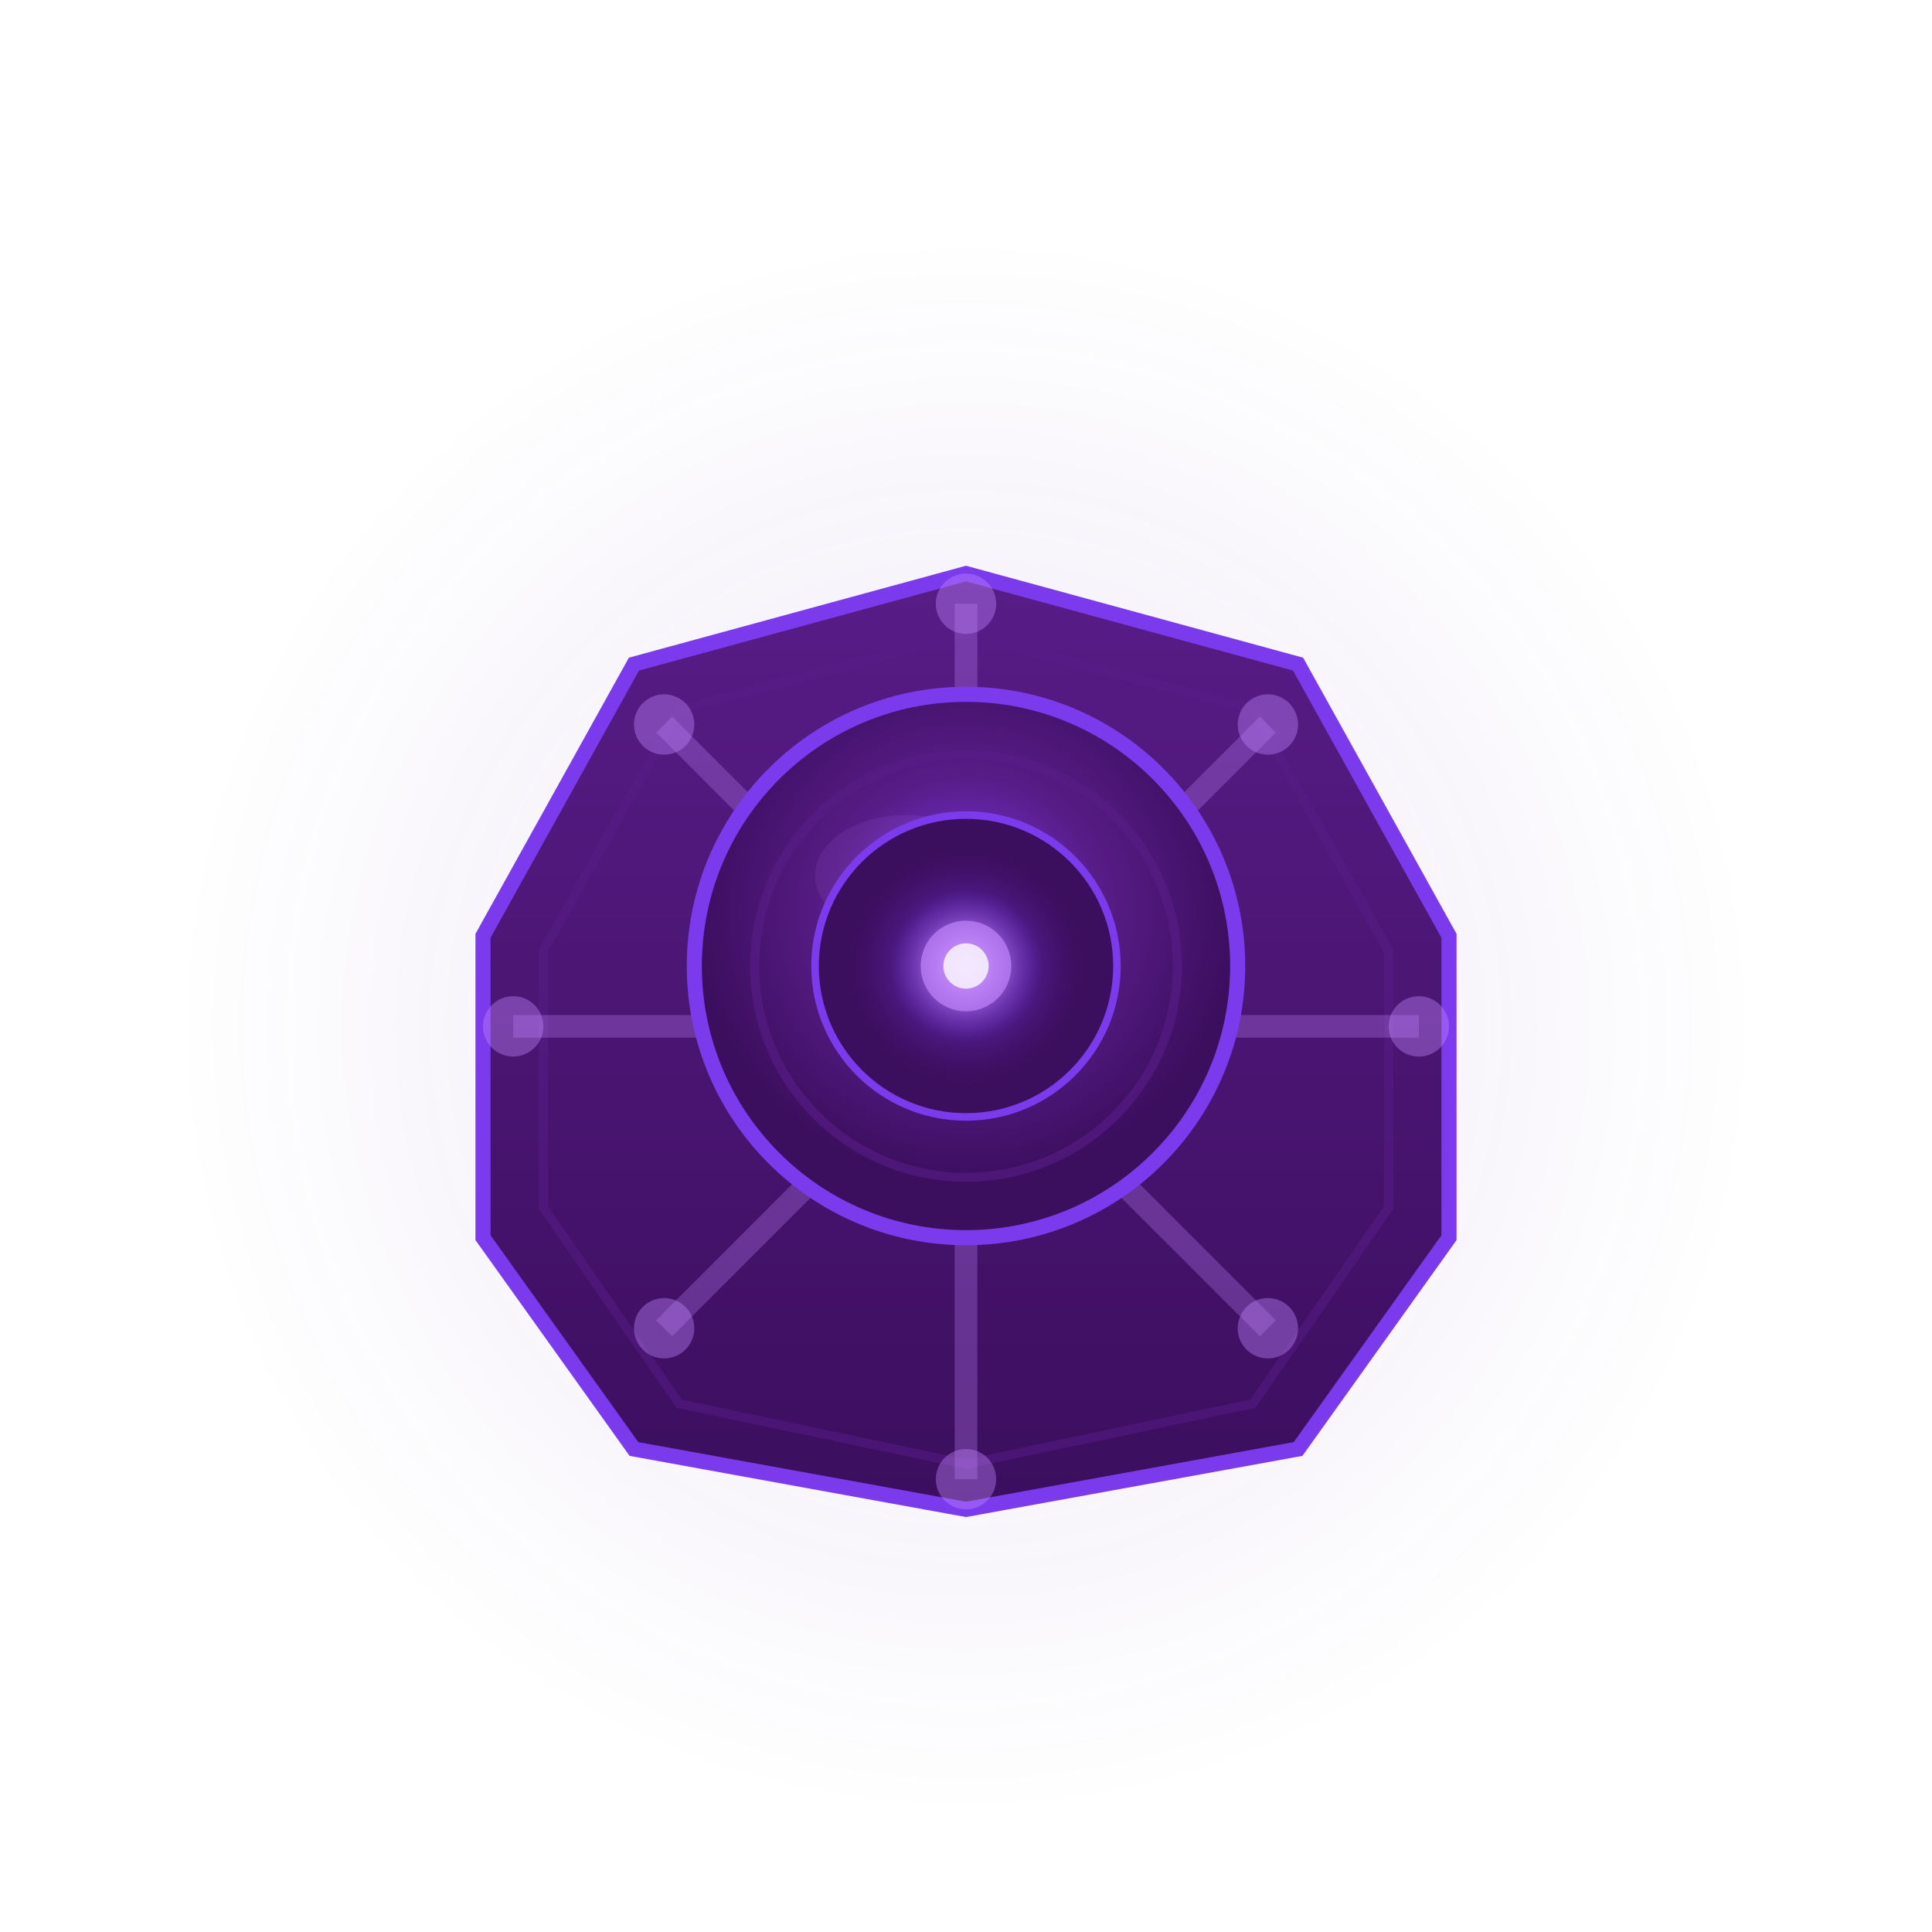
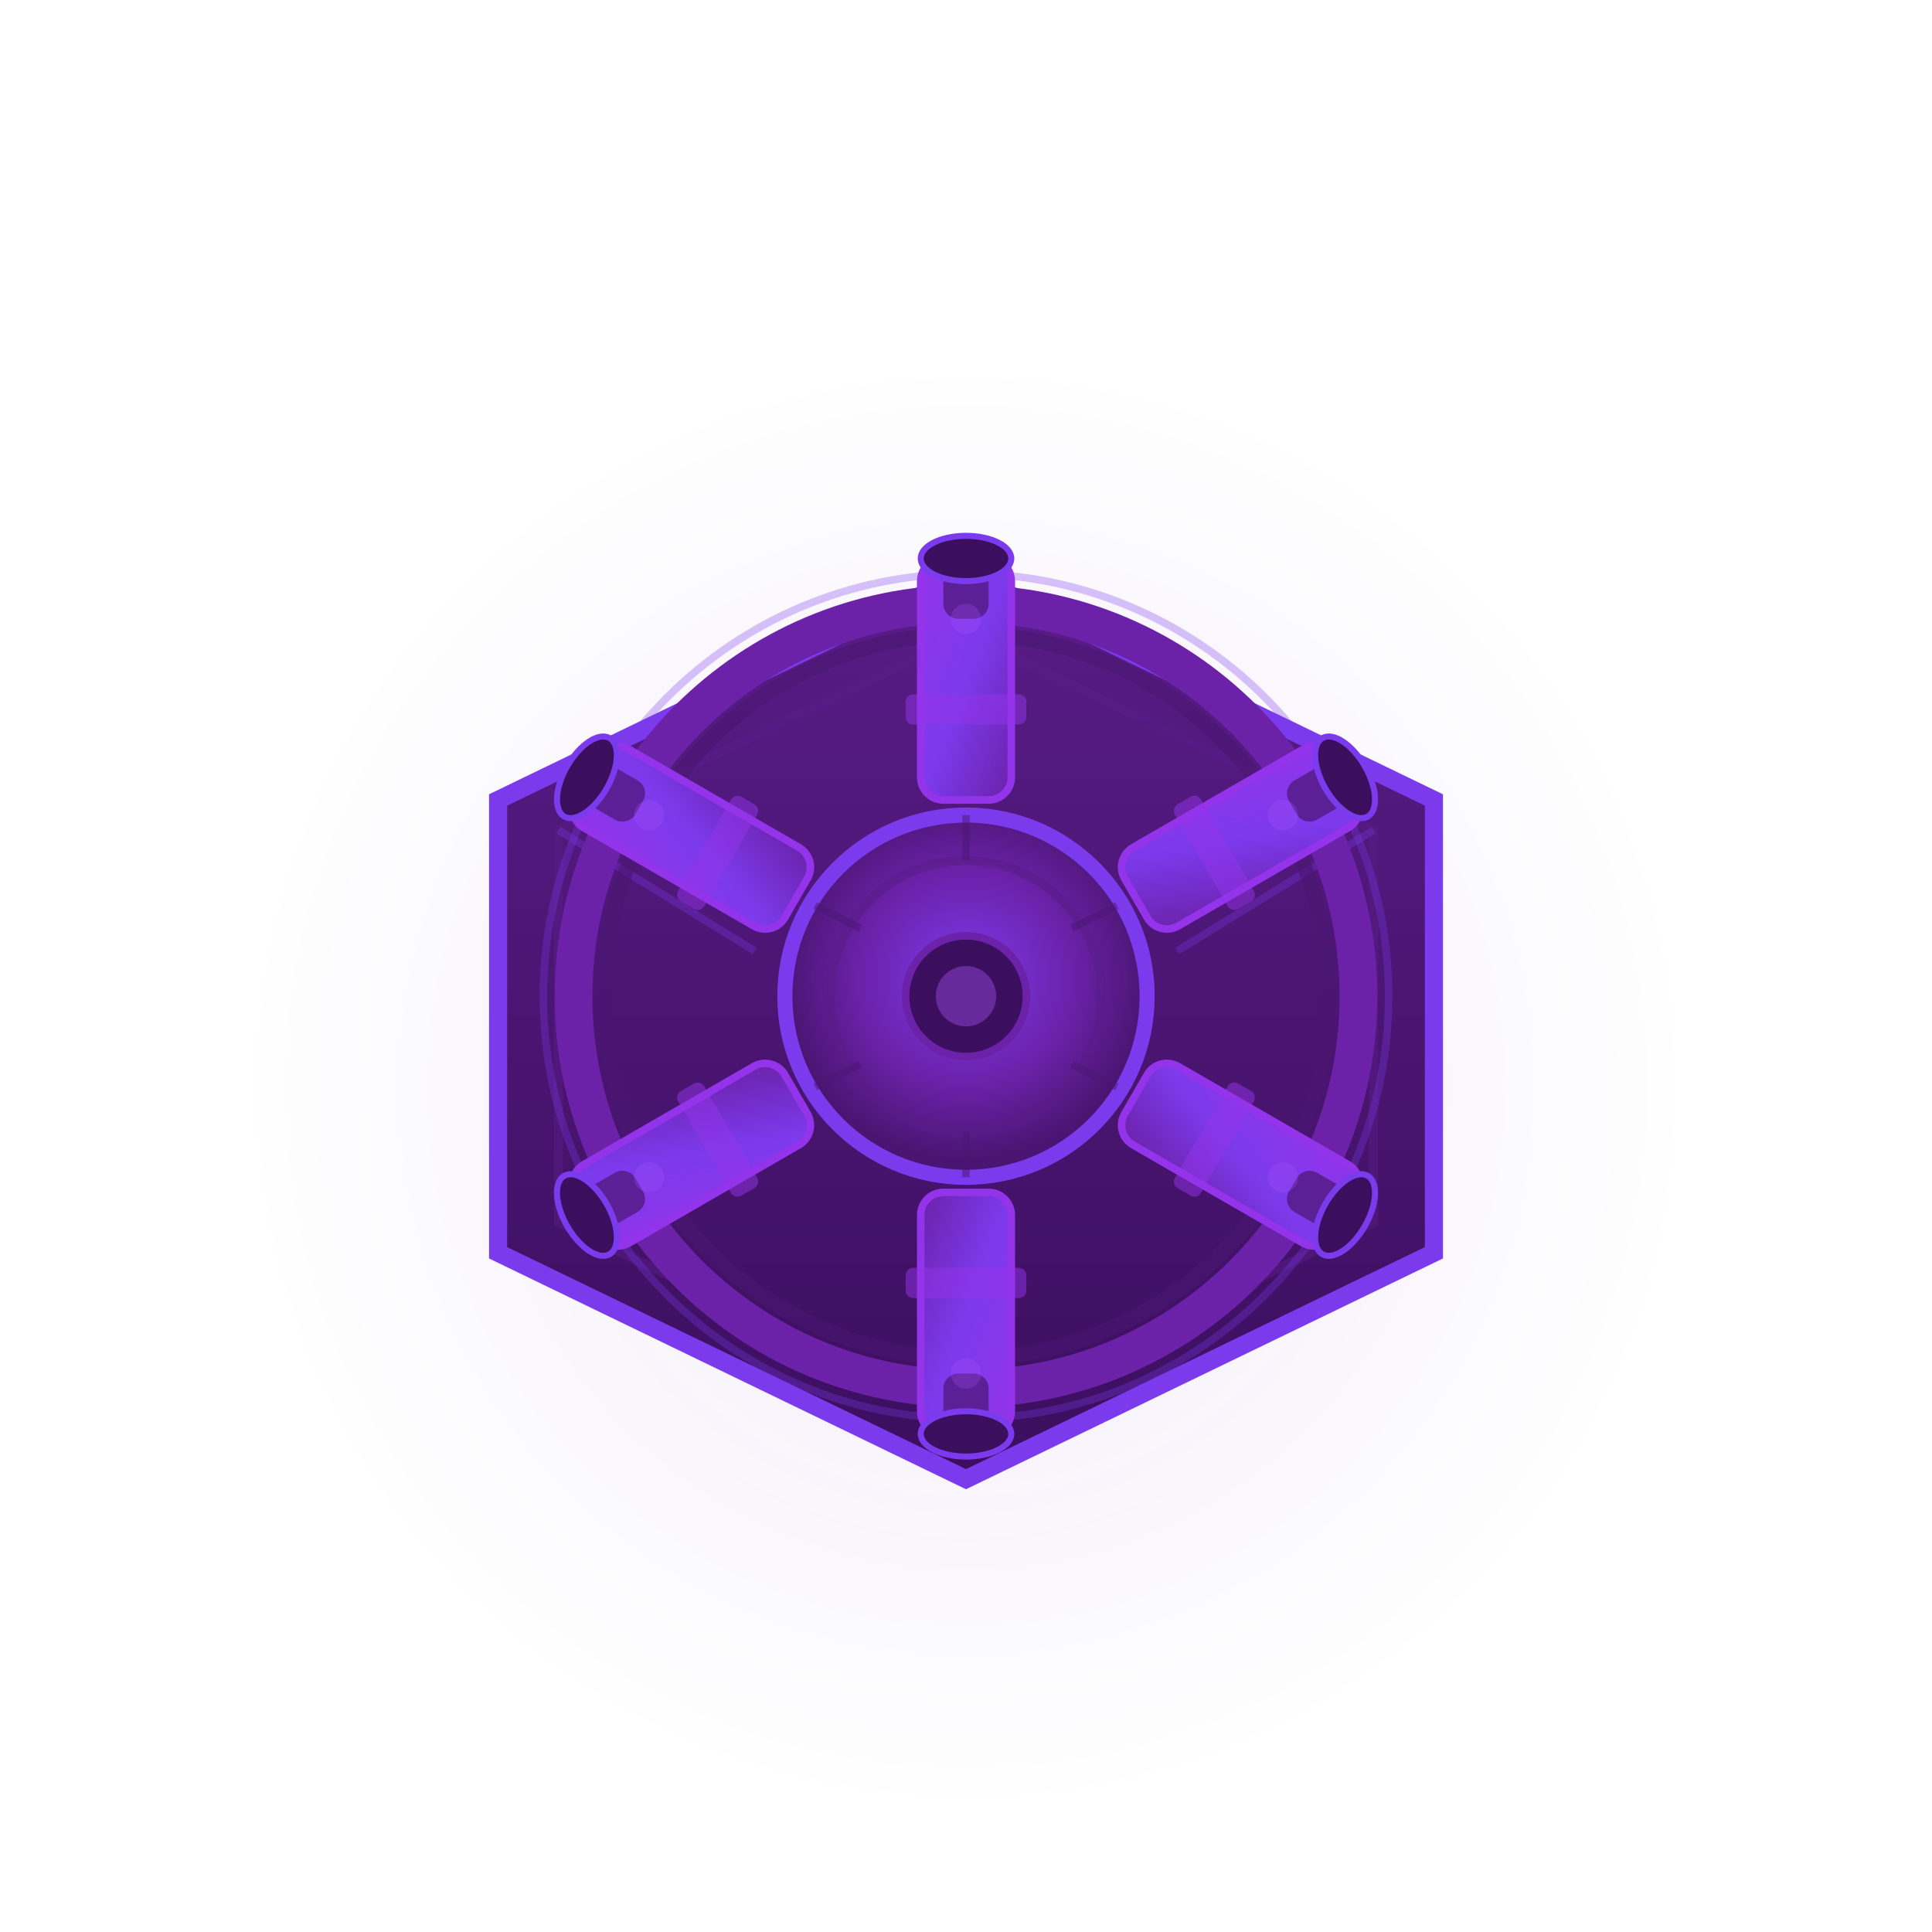
<svg xmlns="http://www.w3.org/2000/svg" viewBox="0 0 128 128">
  <defs>
    <linearGradient id="basePlate" x1="0%" y1="0%" x2="0%" y2="100%">
      <stop offset="0%" stop-color="#581c87" />
      <stop offset="50%" stop-color="#4a1572" />
      <stop offset="100%" stop-color="#3b0e5e" />
    </linearGradient>
-     <radialGradient id="domeMetal" cx="50%" cy="40%" r="50%">
+     <linearGradient id="barrelMetal" x1="0%" y1="0%" x2="100%" y2="100%">
+       <stop offset="0%" stop-color="#9333ea" />
+       <stop offset="50%" stop-color="#7c3aed" />
+       <stop offset="100%" stop-color="#6b21a8" />
+     </linearGradient>
+     <radialGradient id="drumGrad" cx="50%" cy="45%" r="50%">
      <stop offset="0%" stop-color="#7c3aed" />
-       <stop offset="50%" stop-color="#581c87" />
-       <stop offset="100%" stop-color="#3b0e5e" />
-     </radialGradient>
-     <radialGradient id="coreGlow" cx="50%" cy="50%" r="50%">
-       <stop offset="0%" stop-color="#c084fc" stop-opacity="0.6" />
-       <stop offset="60%" stop-color="#7c3aed" stop-opacity="0.25" />
-       <stop offset="100%" stop-color="#581c87" stop-opacity="0" />
-     </radialGradient>
-     <radialGradient id="singularity" cx="50%" cy="50%" r="50%">
-       <stop offset="0%" stop-color="#faf5ff" stop-opacity="0.9" />
-       <stop offset="40%" stop-color="#c084fc" stop-opacity="0.6" />
-       <stop offset="100%" stop-color="#7c3aed" stop-opacity="0" />
+       <stop offset="60%" stop-color="#6b21a8" />
+       <stop offset="100%" stop-color="#4a1572" />
    </radialGradient>
    <radialGradient id="ambientGlow" cx="50%" cy="50%" r="50%">
-       <stop offset="0%" stop-color="#7c3aed" stop-opacity="0.12" />
+       <stop offset="0%" stop-color="#7c3aed" stop-opacity="0.1" />
      <stop offset="100%" stop-color="#581c87" stop-opacity="0" />
    </radialGradient>
  </defs>
-   <circle cx="64" cy="68" r="52" fill="url(#ambientGlow)" />
-   <polygon points="64,38 86,44 96,62 96,82 86,96 64,100 42,96 32,82 32,62 42,44" fill="url(#basePlate)" stroke="#7c3aed" stroke-width="1" />
-   <polygon points="64,42 83,47 92,63 92,80 83,93 64,97 45,93 36,80 36,63 45,47" fill="none" stroke="#581c87" stroke-width="0.6" opacity="0.5" />
-   <line x1="64" y1="68" x2="64" y2="40" stroke="#c084fc" stroke-width="1.5" opacity="0.3" />
-   <line x1="64" y1="68" x2="84" y2="48" stroke="#c084fc" stroke-width="1.5" opacity="0.3" />
-   <line x1="64" y1="68" x2="94" y2="68" stroke="#c084fc" stroke-width="1.5" opacity="0.3" />
-   <line x1="64" y1="68" x2="84" y2="88" stroke="#c084fc" stroke-width="1.5" opacity="0.3" />
-   <line x1="64" y1="68" x2="64" y2="98" stroke="#c084fc" stroke-width="1.5" opacity="0.3" />
-   <line x1="64" y1="68" x2="44" y2="88" stroke="#c084fc" stroke-width="1.5" opacity="0.3" />
-   <line x1="64" y1="68" x2="34" y2="68" stroke="#c084fc" stroke-width="1.5" opacity="0.3" />
-   <line x1="64" y1="68" x2="44" y2="48" stroke="#c084fc" stroke-width="1.5" opacity="0.3" />
-   <circle cx="64" cy="40" r="2" fill="#c084fc" opacity="0.4" />
-   <circle cx="84" cy="48" r="2" fill="#c084fc" opacity="0.4" />
-   <circle cx="94" cy="68" r="2" fill="#c084fc" opacity="0.4" />
-   <circle cx="84" cy="88" r="2" fill="#c084fc" opacity="0.4" />
-   <circle cx="64" cy="98" r="2" fill="#c084fc" opacity="0.4" />
-   <circle cx="44" cy="88" r="2" fill="#c084fc" opacity="0.4" />
-   <circle cx="34" cy="68" r="2" fill="#c084fc" opacity="0.4" />
-   <circle cx="44" cy="48" r="2" fill="#c084fc" opacity="0.4" />
-   <circle cx="64" cy="64" r="18" fill="url(#domeMetal)" stroke="#7c3aed" stroke-width="1" />
-   <circle cx="64" cy="64" r="14" fill="none" stroke="#581c87" stroke-width="0.6" opacity="0.6" />
-   <ellipse cx="60" cy="58" rx="6" ry="4" fill="#c084fc" opacity="0.1" />
-   <circle cx="64" cy="64" r="10" fill="#3b0e5e" stroke="#7c3aed" stroke-width="0.5" />
-   <circle cx="64" cy="64" r="8" fill="url(#coreGlow)" />
-   <circle cx="64" cy="64" r="5" fill="url(#singularity)" />
-   <circle cx="64" cy="64" r="3" fill="#c084fc" opacity="0.7" />
-   <circle cx="64" cy="64" r="1.5" fill="#faf5ff" opacity="0.85" />
+   <circle cx="64" cy="72" r="48" fill="url(#ambientGlow)" />
+   <polygon points="64,38 95,53 95,83 64,98 33,83 33,53" fill="url(#basePlate)" stroke="#7c3aed" stroke-width="1.2" />
+   <polygon points="64,42 91,55 91,81 64,94 37,81 37,55" fill="none" stroke="#581c87" stroke-width="0.6" opacity="0.5" />
+   <line x1="37" y1="55" x2="50" y2="63" stroke="#7c3aed" stroke-width="0.5" opacity="0.3" />
+   <line x1="91" y1="55" x2="78" y2="63" stroke="#7c3aed" stroke-width="0.5" opacity="0.3" />
+   <line x1="64" y1="94" x2="64" y2="82" stroke="#7c3aed" stroke-width="0.5" opacity="0.3" />
+   <circle cx="64" cy="66" r="26" fill="none" stroke="#6b21a8" stroke-width="2.5" />
+   <circle cx="64" cy="66" r="24" fill="none" stroke="#4a1572" stroke-width="1" opacity="0.6" />
+   <circle cx="64" cy="66" r="28" fill="none" stroke="#7c3aed" stroke-width="0.5" opacity="0.3" />
+   <rect x="61" y="37" width="6" height="16" rx="1.5" fill="url(#barrelMetal)" stroke="#9333ea" stroke-width="0.5" />
+   <rect x="62.5" y="37" width="3" height="4" rx="1" fill="#4a1572" opacity="0.7" />
+   <ellipse cx="64" cy="37" rx="3" ry="1.5" fill="#3b0e5e" stroke="#7c3aed" stroke-width="0.4" />
+   <rect x="60" y="46" width="8" height="2" rx="0.5" fill="#9333ea" opacity="0.5" />
+   <g transform="rotate(60, 64, 66)">
+     <rect x="61" y="37" width="6" height="16" rx="1.5" fill="url(#barrelMetal)" stroke="#9333ea" stroke-width="0.5" />
+     <rect x="62.5" y="37" width="3" height="4" rx="1" fill="#4a1572" opacity="0.7" />
+     <ellipse cx="64" cy="37" rx="3" ry="1.5" fill="#3b0e5e" stroke="#7c3aed" stroke-width="0.4" />
+     <rect x="60" y="46" width="8" height="2" rx="0.5" fill="#9333ea" opacity="0.5" />
+   </g>
+   <g transform="rotate(120, 64, 66)">
+     <rect x="61" y="37" width="6" height="16" rx="1.5" fill="url(#barrelMetal)" stroke="#9333ea" stroke-width="0.5" />
+     <rect x="62.5" y="37" width="3" height="4" rx="1" fill="#4a1572" opacity="0.7" />
+     <ellipse cx="64" cy="37" rx="3" ry="1.5" fill="#3b0e5e" stroke="#7c3aed" stroke-width="0.4" />
+     <rect x="60" y="46" width="8" height="2" rx="0.5" fill="#9333ea" opacity="0.5" />
+   </g>
+   <g transform="rotate(180, 64, 66)">
+     <rect x="61" y="37" width="6" height="16" rx="1.5" fill="url(#barrelMetal)" stroke="#9333ea" stroke-width="0.5" />
+     <rect x="62.5" y="37" width="3" height="4" rx="1" fill="#4a1572" opacity="0.7" />
+     <ellipse cx="64" cy="37" rx="3" ry="1.5" fill="#3b0e5e" stroke="#7c3aed" stroke-width="0.4" />
+     <rect x="60" y="46" width="8" height="2" rx="0.5" fill="#9333ea" opacity="0.5" />
+   </g>
+   <g transform="rotate(240, 64, 66)">
+     <rect x="61" y="37" width="6" height="16" rx="1.5" fill="url(#barrelMetal)" stroke="#9333ea" stroke-width="0.5" />
+     <rect x="62.5" y="37" width="3" height="4" rx="1" fill="#4a1572" opacity="0.7" />
+     <ellipse cx="64" cy="37" rx="3" ry="1.5" fill="#3b0e5e" stroke="#7c3aed" stroke-width="0.4" />
+     <rect x="60" y="46" width="8" height="2" rx="0.5" fill="#9333ea" opacity="0.5" />
+   </g>
+   <g transform="rotate(300, 64, 66)">
+     <rect x="61" y="37" width="6" height="16" rx="1.5" fill="url(#barrelMetal)" stroke="#9333ea" stroke-width="0.5" />
+     <rect x="62.5" y="37" width="3" height="4" rx="1" fill="#4a1572" opacity="0.7" />
+     <ellipse cx="64" cy="37" rx="3" ry="1.5" fill="#3b0e5e" stroke="#7c3aed" stroke-width="0.4" />
+     <rect x="60" y="46" width="8" height="2" rx="0.5" fill="#9333ea" opacity="0.5" />
+   </g>
+   <circle cx="64" cy="41" r="1" fill="#a855f7" opacity="0.25" />
+   <circle cx="85" cy="54" r="1" fill="#a855f7" opacity="0.25" />
+   <circle cx="85" cy="78" r="1" fill="#a855f7" opacity="0.25" />
+   <circle cx="64" cy="91" r="1" fill="#a855f7" opacity="0.25" />
+   <circle cx="43" cy="78" r="1" fill="#a855f7" opacity="0.25" />
+   <circle cx="43" cy="54" r="1" fill="#a855f7" opacity="0.25" />
+   <circle cx="64" cy="66" r="12" fill="url(#drumGrad)" stroke="#7c3aed" stroke-width="1" />
+   <circle cx="64" cy="66" r="9" fill="none" stroke="#581c87" stroke-width="0.6" opacity="0.6" />
+   <line x1="64" y1="54" x2="64" y2="57" stroke="#4a1572" stroke-width="0.5" opacity="0.5" />
+   <line x1="74" y1="60" x2="71" y2="61.5" stroke="#4a1572" stroke-width="0.5" opacity="0.5" />
+   <line x1="74" y1="72" x2="71" y2="70.5" stroke="#4a1572" stroke-width="0.5" opacity="0.5" />
+   <line x1="64" y1="78" x2="64" y2="75" stroke="#4a1572" stroke-width="0.5" opacity="0.5" />
+   <line x1="54" y1="72" x2="57" y2="70.5" stroke="#4a1572" stroke-width="0.5" opacity="0.5" />
+   <line x1="54" y1="60" x2="57" y2="61.5" stroke="#4a1572" stroke-width="0.5" opacity="0.5" />
+   <circle cx="64" cy="66" r="4" fill="#3b0e5e" stroke="#6b21a8" stroke-width="0.5" />
+   <circle cx="64" cy="66" r="2" fill="#a855f7" opacity="0.4" />
</svg>
